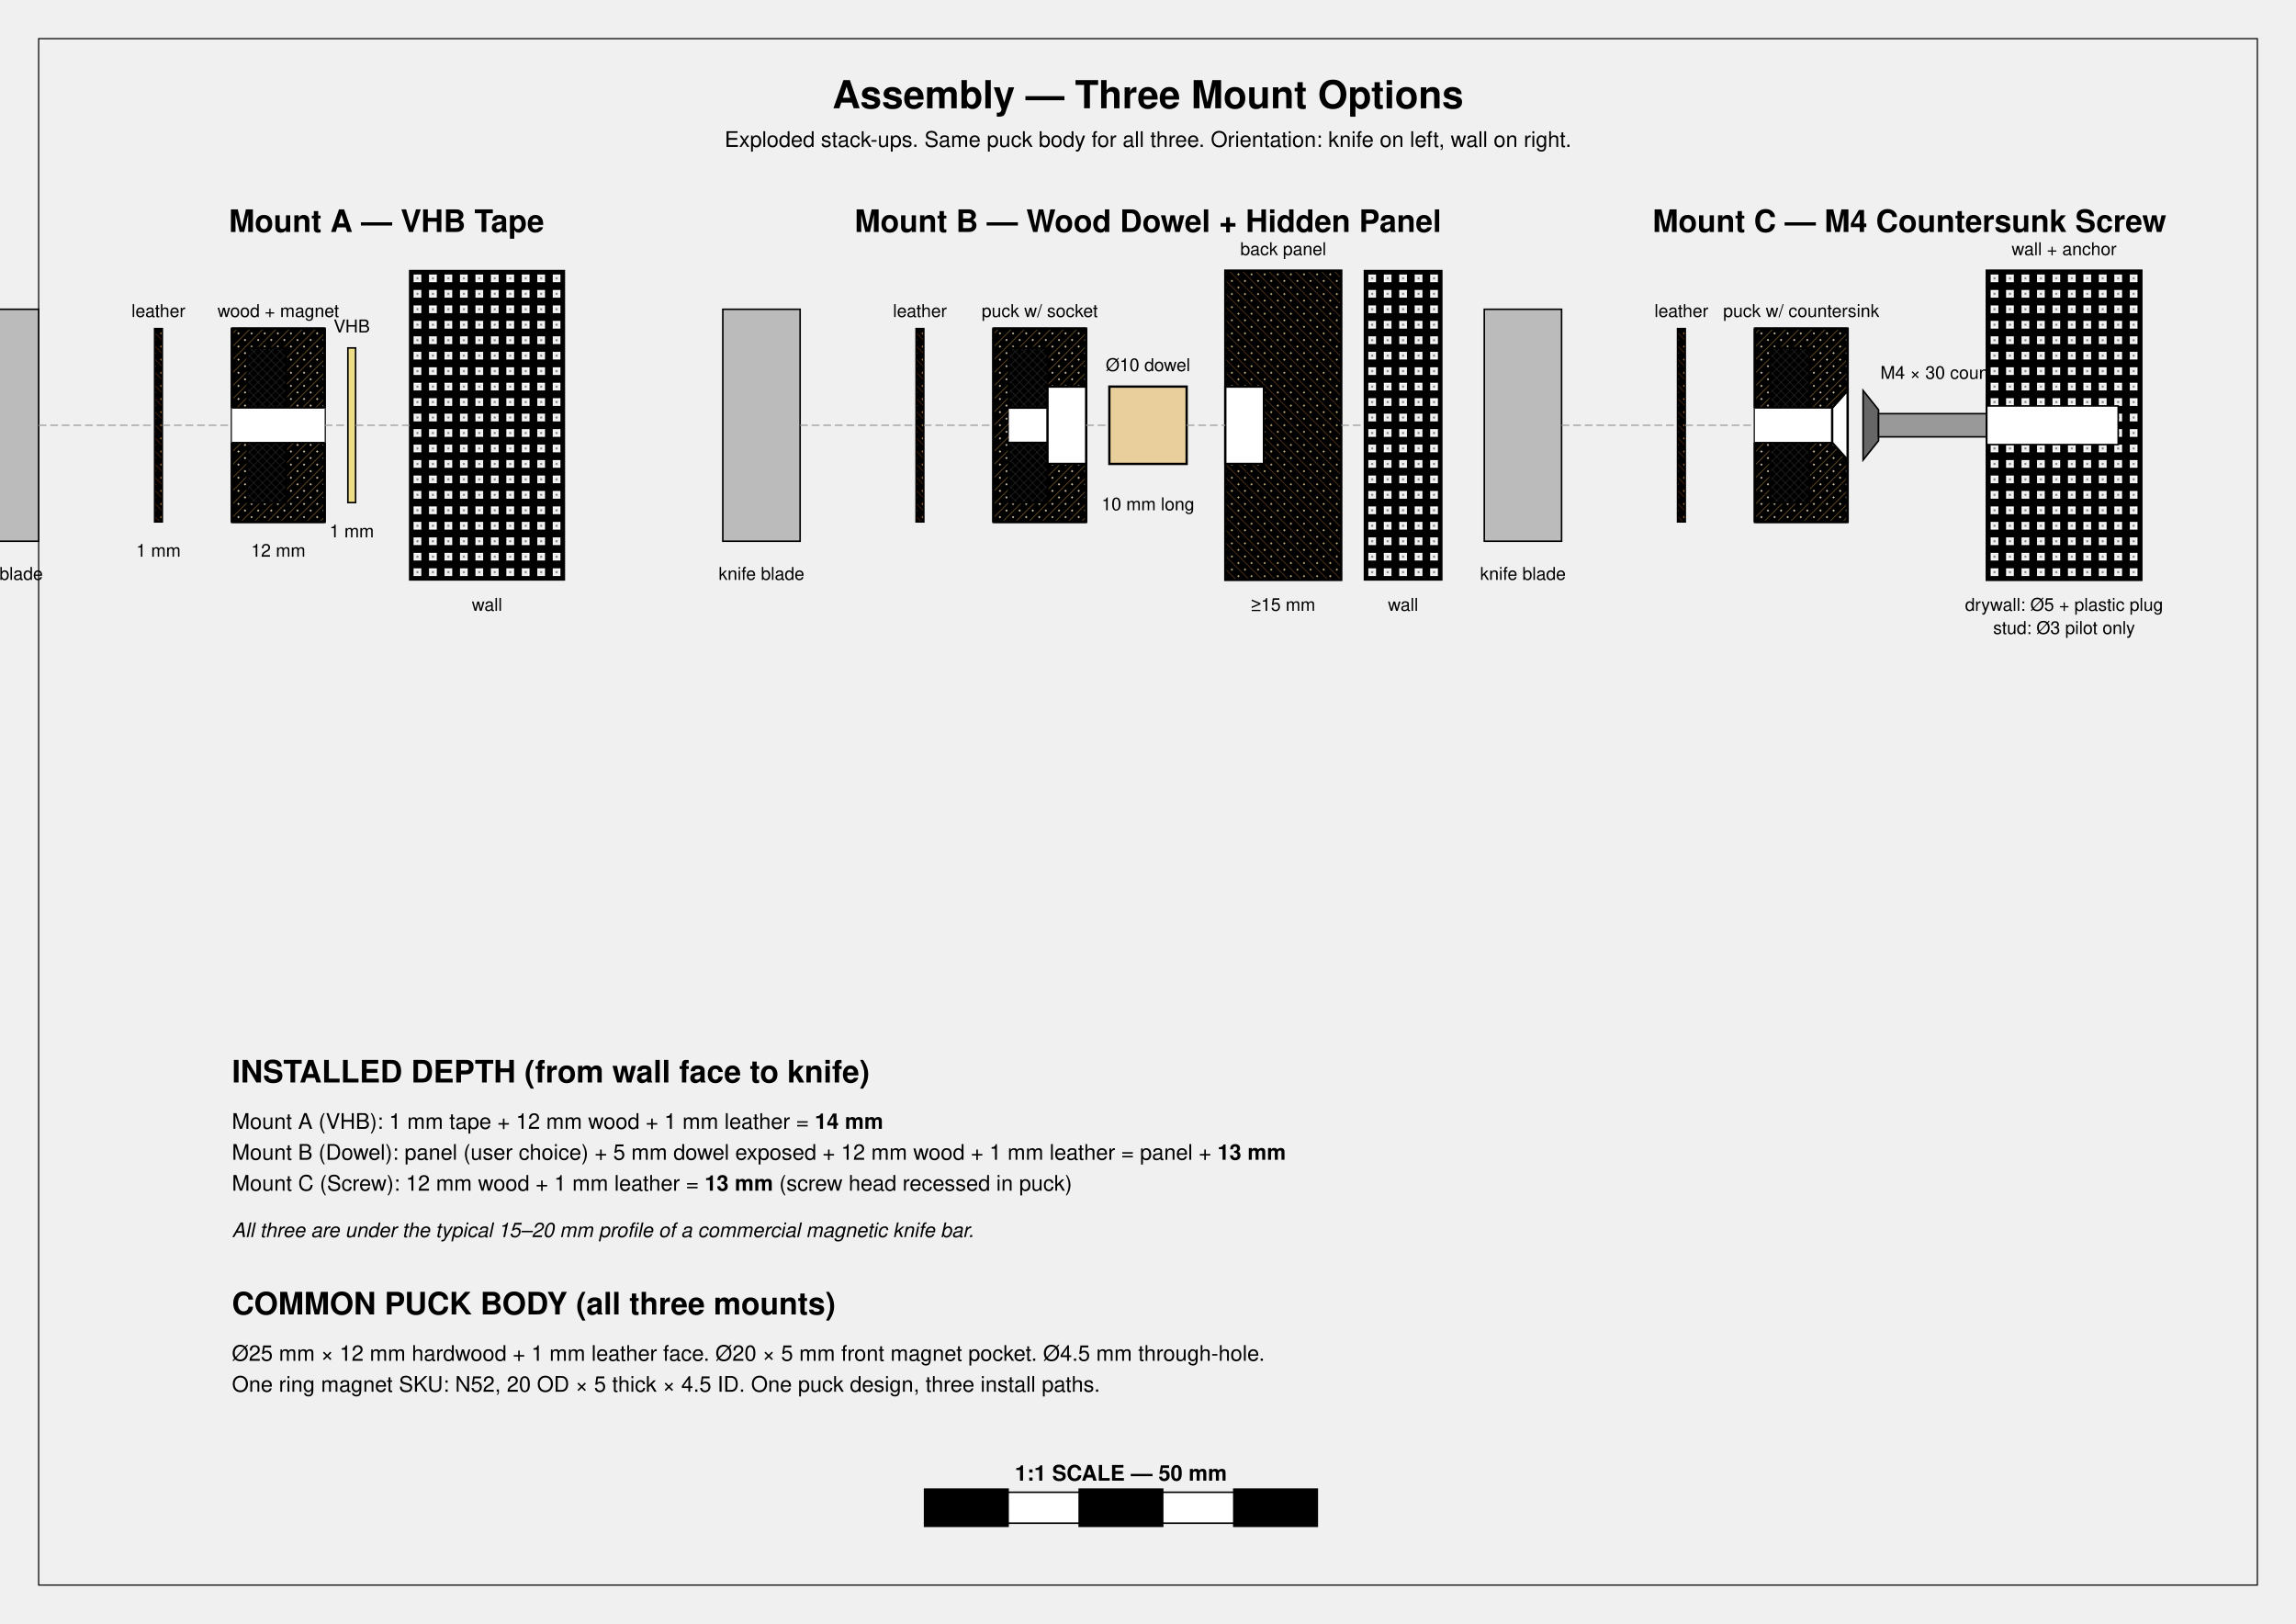
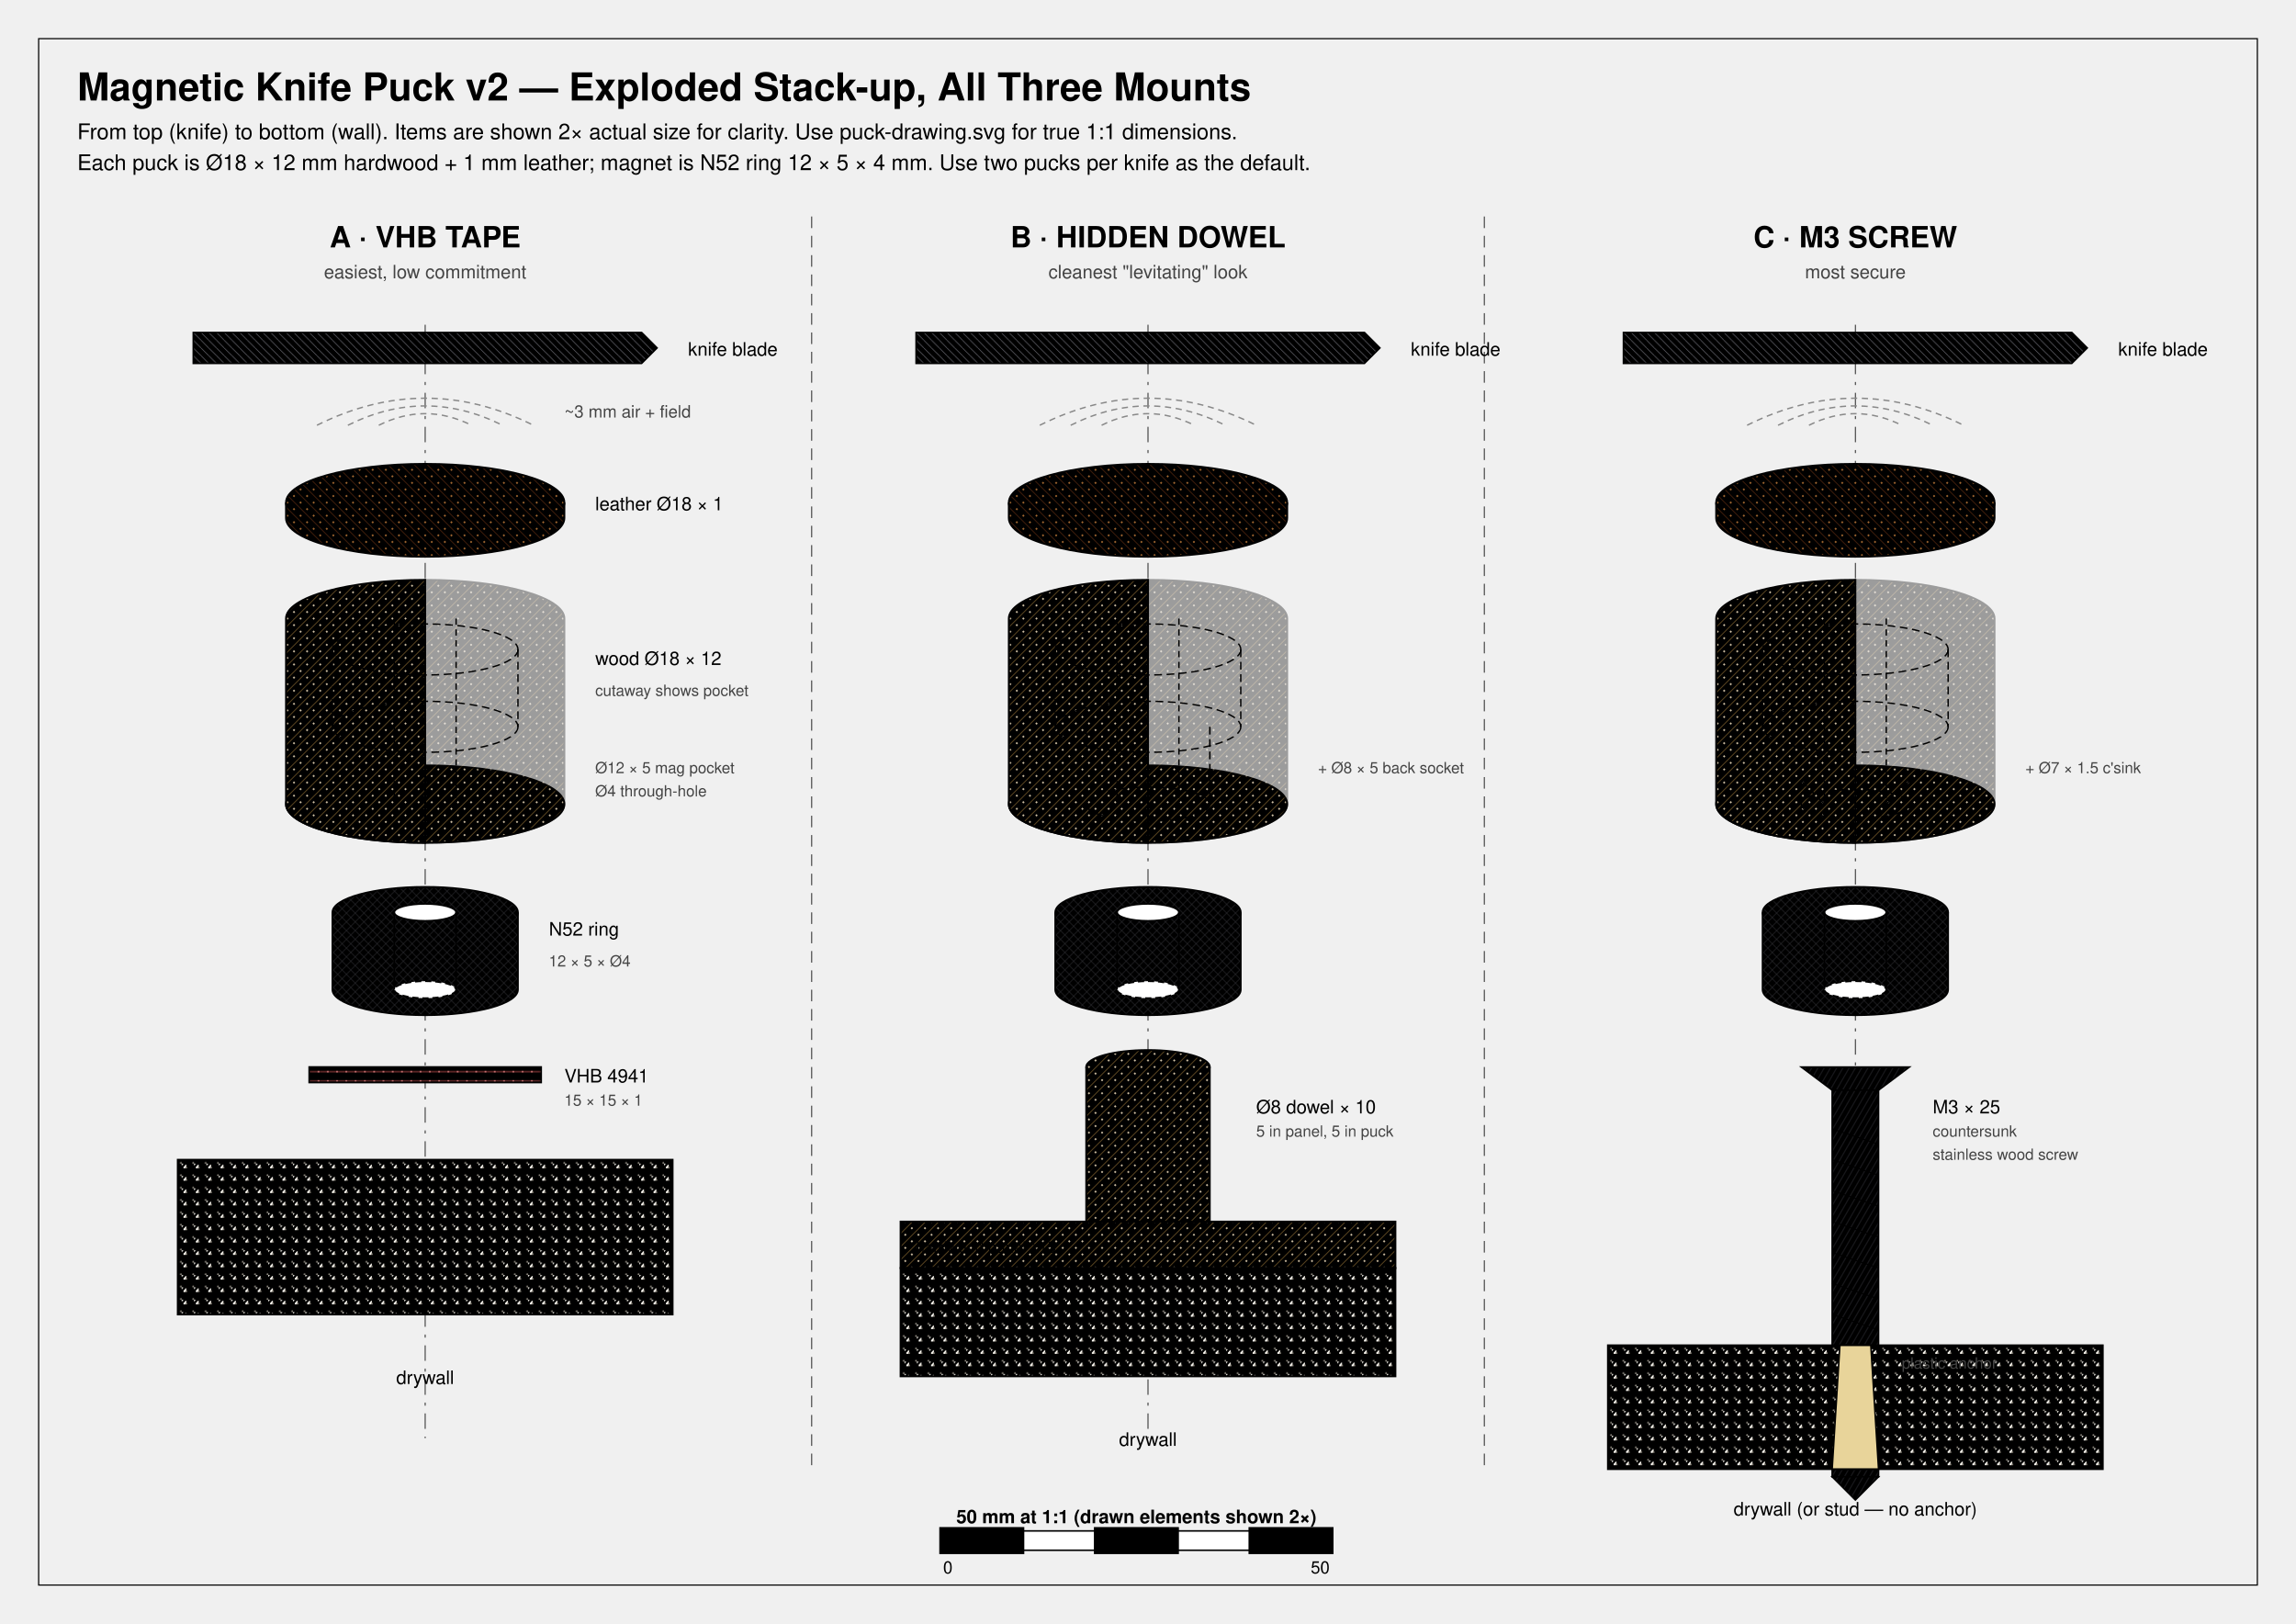
<svg xmlns="http://www.w3.org/2000/svg" width="297mm" height="210mm" viewBox="0 0 297 210" font-family="Helvetica, Arial, sans-serif" font-size="3" fill="black" stroke="black">
  <defs>
-     <pattern id="woodAS" patternUnits="userSpaceOnUse" width="1.2" height="1.2" patternTransform="rotate(45)">
+     <pattern id="woodHatch" patternUnits="userSpaceOnUse" width="1.2" height="1.2" patternTransform="rotate(45)">
      <rect width="1.2" height="1.2" fill="#F3E1C0" />
      <line x1="0" y1="0" x2="0" y2="1.2" stroke="#A07A3A" stroke-width="0.12" />
    </pattern>
-     <pattern id="panelAS" patternUnits="userSpaceOnUse" width="1.2" height="1.2" patternTransform="rotate(-45)">
-       <rect width="1.2" height="1.2" fill="#E0C88A" />
-       <line x1="0" y1="0" x2="0" y2="1.2" stroke="#805028" stroke-width="0.12" />
-     </pattern>
-     <pattern id="wallAS" patternUnits="userSpaceOnUse" width="2" height="2">
-       <rect width="2" height="2" fill="#EEEEEE" />
-       <circle cx="1" cy="1" r="0.15" fill="#888" stroke="none" />
-     </pattern>
-     <pattern id="leatherAS" patternUnits="userSpaceOnUse" width="1.2" height="1.2" patternTransform="rotate(-45)">
-       <rect width="1.2" height="1.2" fill="#C07A3A" />
-       <line x1="0" y1="0" x2="0" y2="1.2" stroke="#5A2A10" stroke-width="0.15" />
-     </pattern>
-     <pattern id="magnetAS" patternUnits="userSpaceOnUse" width="0.8" height="0.8" patternTransform="rotate(45)">
+     <pattern id="magnetHatch" patternUnits="userSpaceOnUse" width="0.8" height="0.8" patternTransform="rotate(45)">
      <rect width="0.8" height="0.8" fill="#B0B0B8" />
      <line x1="0" y1="0" x2="0" y2="0.8" stroke="#303036" stroke-width="0.12" />
      <line x1="0" y1="0" x2="0.8" y2="0" stroke="#303036" stroke-width="0.12" />
    </pattern>
+     <pattern id="leatherHatch" patternUnits="userSpaceOnUse" width="1.2" height="1.2" patternTransform="rotate(-45)">
+       <rect width="1.2" height="1.2" fill="#C07A3A" />
+       <line x1="0" y1="0" x2="0" y2="1.2" stroke="#5A2A10" stroke-width="0.15" />
+     </pattern>
+     <pattern id="metalHatch" patternUnits="userSpaceOnUse" width="0.7" height="0.7" patternTransform="rotate(30)">
+       <rect width="0.7" height="0.7" fill="#D0D0D6" />
+       <line x1="0" y1="0" x2="0" y2="0.7" stroke="#404048" stroke-width="0.1" />
+     </pattern>
+     <pattern id="drywallHatch" patternUnits="userSpaceOnUse" width="1.6" height="1.6">
+       <rect width="1.6" height="1.6" fill="#F4F1EA" />
+       <circle cx="0.4" cy="0.4" r="0.12" fill="#8A857B" />
+       <circle cx="1.1" cy="1.0" r="0.12" fill="#8A857B" />
+     </pattern>
+     <pattern id="tapeHatch" patternUnits="userSpaceOnUse" width="1.2" height="1.2" patternTransform="rotate(0)">
+       <rect width="1.2" height="1.2" fill="#F4A8A8" />
+       <line x1="0" y1="0.6" x2="1.2" y2="0.6" stroke="#A24040" stroke-width="0.12" />
+     </pattern>
+     <pattern id="bladeHatch" patternUnits="userSpaceOnUse" width="1.0" height="1.0">
+       <rect width="1.0" height="1.0" fill="#E8E8EC" />
+       <line x1="0" y1="0" x2="1.0" y2="1.0" stroke="#6A6A72" stroke-width="0.08" />
+     </pattern>
+     <marker id="arrow" markerWidth="6" markerHeight="6" refX="5" refY="3" orient="auto" markerUnits="strokeWidth">
+       <path d="M0,0 L5,3 L0,6 L1.5,3 z" fill="black" />
+     </marker>
  </defs>
  <rect x="5" y="5" width="287" height="200" fill="none" stroke="black" stroke-width="0.15" />
-   <g stroke="none">
-     <text x="148.5" y="14" text-anchor="middle" font-size="5" font-weight="bold">Assembly — Three Mount Options</text>
-     <text x="148.5" y="19" text-anchor="middle" font-size="2.8">Exploded stack-ups. Same puck body for all three. Orientation: knife on left, wall on right.</text>
-   </g>
-   <g transform="translate(50, 55)">
-     <text x="0" y="-25" text-anchor="middle" font-size="4" font-weight="bold" stroke="none">Mount A — VHB Tape</text>
-     <g transform="translate(-55, 0)">
-       <rect x="0" y="-15" width="10" height="30" fill="#BBBBBB" stroke="black" stroke-width="0.2" />
-       <text x="5" y="20" text-anchor="middle" font-size="2.3" stroke="none">knife blade</text>
-     </g>
-     <g transform="translate(-30, 0)">
-       <rect x="0" y="-12.5" width="1" height="25" fill="url(#leatherAS)" stroke="black" stroke-width="0.2" />
-       <text x="0.5" y="-14" text-anchor="middle" font-size="2.3" stroke="none">leather</text>
-       <text x="0.5" y="17" text-anchor="middle" font-size="2.3" stroke="none">1 mm</text>
-     </g>
-     <g transform="translate(-20, 0)">
-       <rect x="0" y="-12.5" width="12" height="25" fill="url(#woodAS)" stroke="black" stroke-width="0.3" />
-       <rect x="2" y="-10" width="5" height="20" fill="white" stroke="none" />
-       <rect x="2" y="-10" width="5" height="7.75" fill="url(#magnetAS)" stroke="black" stroke-width="0.25" />
-       <rect x="2" y="2.25" width="5" height="7.75" fill="url(#magnetAS)" stroke="black" stroke-width="0.25" />
-       <rect x="0" y="-2.25" width="12" height="4.5" fill="white" stroke="none" />
-       <line x1="0" y1="-2.25" x2="12" y2="-2.25" stroke="black" stroke-width="0.2" />
-       <line x1="0" y1="2.25" x2="12" y2="2.25" stroke="black" stroke-width="0.2" />
-       <line x1="0" y1="-12.5" x2="12" y2="-12.5" stroke="black" stroke-width="0.3" />
-       <line x1="0" y1="12.5" x2="12" y2="12.5" stroke="black" stroke-width="0.3" />
-       <line x1="0" y1="-12.5" x2="0" y2="-2.25" stroke="black" stroke-width="0.3" />
-       <line x1="0" y1="2.25" x2="0" y2="12.5" stroke="black" stroke-width="0.3" />
-       <line x1="12" y1="-12.5" x2="12" y2="-2.25" stroke="black" stroke-width="0.3" />
-       <line x1="12" y1="2.25" x2="12" y2="12.5" stroke="black" stroke-width="0.3" />
-       <text x="6" y="-14" text-anchor="middle" font-size="2.3" stroke="none">wood + magnet</text>
-       <text x="6" y="17" text-anchor="middle" font-size="2.3" stroke="none">12 mm</text>
-     </g>
-     <g transform="translate(-5, 0)">
-       <rect x="0" y="-10" width="1" height="20" fill="#EEDD88" stroke="black" stroke-width="0.2" />
-       <text x="0.5" y="-12" text-anchor="middle" font-size="2.3" stroke="none">VHB</text>
-       <text x="0.5" y="14.5" text-anchor="middle" font-size="2.3" stroke="none">1 mm</text>
-     </g>
-     <g transform="translate(3, 0)">
-       <rect x="0" y="-20" width="20" height="40" fill="url(#wallAS)" stroke="black" stroke-width="0.2" />
-       <text x="10" y="24" text-anchor="middle" font-size="2.3" stroke="none">wall</text>
-     </g>
-     <g stroke="#999" stroke-width="0.15" stroke-dasharray="1,0.5">
-       <line x1="-45" y1="0" x2="-30" y2="0" />
-       <line x1="-29" y1="0" x2="-20" y2="0" />
-       <line x1="-8" y1="0" x2="-5" y2="0" />
-       <line x1="-4" y1="0" x2="3" y2="0" />
-     </g>
-   </g>
-   <g transform="translate(148.5, 55)">
-     <text x="0" y="-25" text-anchor="middle" font-size="4" font-weight="bold" stroke="none">Mount B — Wood Dowel + Hidden Panel</text>
-     <g transform="translate(-55, 0)">
-       <rect x="0" y="-15" width="10" height="30" fill="#BBBBBB" stroke="black" stroke-width="0.2" />
-       <text x="5" y="20" text-anchor="middle" font-size="2.3" stroke="none">knife blade</text>
-     </g>
-     <g transform="translate(-30, 0)">
-       <rect x="0" y="-12.5" width="1" height="25" fill="url(#leatherAS)" stroke="black" stroke-width="0.2" />
-       <text x="0.5" y="-14" text-anchor="middle" font-size="2.3" stroke="none">leather</text>
-     </g>
-     <g transform="translate(-20, 0)">
-       <rect x="0" y="-12.5" width="12" height="25" fill="url(#woodAS)" stroke="black" stroke-width="0.3" />
-       <rect x="2" y="-10" width="5" height="20" fill="white" stroke="none" />
-       <rect x="2" y="-10" width="5" height="7.75" fill="url(#magnetAS)" stroke="black" stroke-width="0.25" />
-       <rect x="2" y="2.25" width="5" height="7.75" fill="url(#magnetAS)" stroke="black" stroke-width="0.25" />
-       <rect x="7" y="-5" width="5" height="10" fill="white" stroke="black" stroke-width="0.3" />
-       <line x1="0" y1="-12.5" x2="12" y2="-12.5" stroke="black" stroke-width="0.3" />
-       <line x1="0" y1="12.5" x2="12" y2="12.5" stroke="black" stroke-width="0.3" />
-       <line x1="0" y1="-12.5" x2="0" y2="12.5" stroke="black" stroke-width="0.3" />
-       <line x1="12" y1="-12.5" x2="12" y2="-5" stroke="black" stroke-width="0.3" />
-       <line x1="12" y1="5" x2="12" y2="12.5" stroke="black" stroke-width="0.3" />
-       <text x="6" y="-14" text-anchor="middle" font-size="2.3" stroke="none">puck w/ socket</text>
-     </g>
-     <g transform="translate(-5, 0)">
-       <rect x="0" y="-5" width="10" height="10" fill="#E9CF9C" stroke="black" stroke-width="0.3" />
-       <text x="5" y="-7" text-anchor="middle" font-size="2.3" stroke="none">Ø10 dowel</text>
-       <text x="5" y="11" text-anchor="middle" font-size="2.3" stroke="none">10 mm long</text>
-     </g>
-     <g transform="translate(10, 0)">
-       <rect x="0" y="-20" width="15" height="40" fill="url(#panelAS)" stroke="black" stroke-width="0.3" />
-       <rect x="0" y="-5" width="5" height="10" fill="white" stroke="black" stroke-width="0.3" />
-       <text x="7.5" y="-22" text-anchor="middle" font-size="2.3" stroke="none">back panel</text>
-       <text x="7.5" y="24" text-anchor="middle" font-size="2.3" stroke="none">≥15 mm</text>
-     </g>
-     <g transform="translate(28, 0)">
-       <rect x="0" y="-20" width="10" height="40" fill="url(#wallAS)" stroke="black" stroke-width="0.2" />
-       <text x="5" y="24" text-anchor="middle" font-size="2.3" stroke="none">wall</text>
-     </g>
-     <g stroke="#999" stroke-width="0.15" stroke-dasharray="1,0.5">
-       <line x1="-45" y1="0" x2="-30" y2="0" />
-       <line x1="-29" y1="0" x2="-20" y2="0" />
-       <line x1="-8" y1="0" x2="-5" y2="0" />
-       <line x1="5" y1="0" x2="10" y2="0" />
-       <line x1="25" y1="0" x2="28" y2="0" />
-     </g>
-   </g>
-   <g transform="translate(247, 55)">
-     <text x="0" y="-25" text-anchor="middle" font-size="4" font-weight="bold" stroke="none">Mount C — M4 Countersunk Screw</text>
-     <g transform="translate(-55, 0)">
-       <rect x="0" y="-15" width="10" height="30" fill="#BBBBBB" stroke="black" stroke-width="0.2" />
-       <text x="5" y="20" text-anchor="middle" font-size="2.3" stroke="none">knife blade</text>
-     </g>
-     <g transform="translate(-30, 0)">
-       <rect x="0" y="-12.5" width="1" height="25" fill="url(#leatherAS)" stroke="black" stroke-width="0.2" />
-       <text x="0.5" y="-14" text-anchor="middle" font-size="2.3" stroke="none">leather</text>
-     </g>
-     <g transform="translate(-20, 0)">
-       <rect x="0" y="-12.5" width="12" height="25" fill="url(#woodAS)" stroke="black" stroke-width="0.3" />
-       <rect x="2" y="-10" width="5" height="20" fill="white" stroke="none" />
-       <rect x="2" y="-10" width="5" height="7.75" fill="url(#magnetAS)" stroke="black" stroke-width="0.25" />
-       <rect x="2" y="2.25" width="5" height="7.75" fill="url(#magnetAS)" stroke="black" stroke-width="0.25" />
-       <rect x="0" y="-2.25" width="12" height="4.5" fill="white" stroke="none" />
-       <line x1="0" y1="-2.25" x2="10" y2="-2.25" stroke="black" stroke-width="0.2" />
-       <line x1="0" y1="2.25" x2="10" y2="2.25" stroke="black" stroke-width="0.2" />
-       <polygon points="10,-2.25 10,2.25 12,4.5 12,-4.5" fill="white" stroke="black" stroke-width="0.3" />
-       <line x1="0" y1="-12.5" x2="12" y2="-12.5" stroke="black" stroke-width="0.3" />
-       <line x1="0" y1="12.5" x2="12" y2="12.5" stroke="black" stroke-width="0.3" />
-       <line x1="0" y1="-12.5" x2="0" y2="-2.25" stroke="black" stroke-width="0.3" />
-       <line x1="0" y1="2.25" x2="0" y2="12.5" stroke="black" stroke-width="0.3" />
-       <line x1="12" y1="-12.5" x2="12" y2="-4.5" stroke="black" stroke-width="0.3" />
-       <line x1="12" y1="4.5" x2="12" y2="12.5" stroke="black" stroke-width="0.3" />
-       <text x="6" y="-14" text-anchor="middle" font-size="2.3" stroke="none">puck w/ countersink</text>
-     </g>
-     <g transform="translate(-6, 0)">
-       <polygon points="0,-4.5 2,-2 2,2 0,4.5" fill="#666" stroke="black" stroke-width="0.2" />
-       <rect x="2" y="-1.5" width="22" height="3" fill="#999" stroke="black" stroke-width="0.2" />
-       <polygon points="24,-1.5 24,1.5 26,0" fill="#999" stroke="black" stroke-width="0.2" />
-       <text x="13" y="-6" text-anchor="middle" font-size="2.3" stroke="none">M4 × 30 countersunk</text>
-     </g>
-     <g transform="translate(10, 0)">
-       <rect x="0" y="-20" width="20" height="40" fill="url(#wallAS)" stroke="black" stroke-width="0.3" />
-       <rect x="0" y="-2.5" width="17" height="5" fill="white" stroke="black" stroke-width="0.2" />
-       <text x="10" y="-22" text-anchor="middle" font-size="2.3" stroke="none">wall + anchor</text>
-       <text x="10" y="24" text-anchor="middle" font-size="2.3" stroke="none">drywall: Ø5 + plastic plug</text>
-       <text x="10" y="27" text-anchor="middle" font-size="2.3" stroke="none">stud: Ø3 pilot only</text>
-     </g>
-     <g stroke="#999" stroke-width="0.15" stroke-dasharray="1,0.5">
-       <line x1="-45" y1="0" x2="-30" y2="0" />
-       <line x1="-29" y1="0" x2="-20" y2="0" />
-     </g>
-   </g>
-   <g transform="translate(30, 140)" stroke="none">
-     <text x="0" y="0" font-size="4" font-weight="bold">INSTALLED DEPTH (from wall face to knife)</text>
-     <text x="0" y="6" font-size="2.8">Mount A (VHB):   1 mm tape + 12 mm wood + 1 mm leather = <tspan font-weight="bold">14 mm</tspan>
-     </text>
-     <text x="0" y="10" font-size="2.8">Mount B (Dowel): panel (user choice) + 5 mm dowel exposed + 12 mm wood + 1 mm leather = panel + <tspan font-weight="bold">13 mm</tspan>
-     </text>
-     <text x="0" y="14" font-size="2.8">Mount C (Screw): 12 mm wood + 1 mm leather = <tspan font-weight="bold">13 mm</tspan> (screw head recessed in puck)</text>
-     <text x="0" y="20" font-size="2.6" font-style="italic">All three are under the typical 15–20 mm profile of a commercial magnetic knife bar.</text>
-   </g>
-   <g transform="translate(30, 170)" stroke="none">
-     <text x="0" y="0" font-size="4" font-weight="bold">COMMON PUCK BODY (all three mounts)</text>
-     <text x="0" y="6" font-size="2.8">Ø25 mm × 12 mm hardwood + 1 mm leather face. Ø20 × 5 mm front magnet pocket. Ø4.5 mm through-hole.</text>
-     <text x="0" y="10" font-size="2.8">One ring magnet SKU: N52, 20 OD × 5 thick × 4.5 ID. One puck design, three install paths.</text>
-   </g>
-   <g transform="translate(120, 195)">
-     <rect x="0" y="-2" width="50" height="4" fill="white" stroke="black" stroke-width="0.2" />
-     <rect x="0" y="-2" width="10" height="4" fill="black" />
-     <rect x="20" y="-2" width="10" height="4" fill="black" />
-     <rect x="40" y="-2" width="10" height="4" fill="black" />
-     <text x="25" y="-3.5" text-anchor="middle" font-size="2.8" stroke="none" font-weight="bold">1:1 SCALE — 50 mm</text>
+   <g font-family="Helvetica, Arial, sans-serif" stroke="none">
+     <text x="10" y="13" font-size="5" font-weight="bold">Magnetic Knife Puck v2 — Exploded Stack-up, All Three Mounts</text>
+     <text x="10" y="18" font-size="2.8">From top (knife) to bottom (wall). Items are shown 2× actual size for clarity. Use puck-drawing.svg for true 1:1 dimensions.</text>
+     <text x="10" y="22" font-size="2.8">Each puck is Ø18 × 12 mm hardwood + 1 mm leather; magnet is N52 ring 12 × 5 × 4 mm. Use two pucks per knife as the default.</text>
+   </g>
+   <line x1="105" y1="28" x2="105" y2="190" stroke="black" stroke-width="0.1" stroke-dasharray="1.5,1" />
+   <line x1="192" y1="28" x2="192" y2="190" stroke="black" stroke-width="0.1" stroke-dasharray="1.5,1" />
+   <g font-weight="bold" font-size="3.8" stroke="none" text-anchor="middle">
+     <text x="55" y="32">A · VHB TAPE</text>
+     <text x="148.5" y="32">B · HIDDEN DOWEL</text>
+     <text x="240" y="32">C · M3 SCREW</text>
+   </g>
+   <g font-size="2.4" stroke="none" text-anchor="middle" fill="#444">
+     <text x="55" y="36">easiest, low commitment</text>
+     <text x="148.5" y="36">cleanest "levitating" look</text>
+     <text x="240" y="36">most secure</text>
+   </g>
+   <g transform="translate(55, 0)">
+     <line x1="0" y1="42" x2="0" y2="186" stroke="black" stroke-width="0.1" stroke-dasharray="2,1,0.4,1" />
+     <g transform="translate(0, 45)">
+       <path d="M -30 -2 L 28 -2 L 30 0 L 28 2 L -30 2 Z" fill="url(#bladeHatch)" stroke="black" stroke-width="0.2" />
+       <text x="34" y="1" font-size="2.4" stroke="none">knife blade</text>
+     </g>
+     <g transform="translate(0, 55)" stroke="#888" fill="none" stroke-width="0.18">
+       <path d="M -6 0 Q 0 -3 6 0" stroke-dasharray="0.8,0.6" />
+       <path d="M -10 0 Q 0 -5 10 0" stroke-dasharray="0.8,0.6" />
+       <path d="M -14 0 Q 0 -7 14 0" stroke-dasharray="0.8,0.6" />
+       <text x="18" y="-1" font-size="2.2" stroke="none" fill="#444">~3 mm air + field</text>
+     </g>
+     <g transform="translate(0, 65)">
+       <ellipse cx="0" cy="0" rx="18" ry="5" fill="url(#leatherHatch)" stroke="black" stroke-width="0.25" />
+       <path d="M -18 0 L -18 2 A 18 5 0 0 0 18 2 L 18 0" fill="url(#leatherHatch)" stroke="black" stroke-width="0.25" />
+       <text x="22" y="1" font-size="2.4" stroke="none">leather Ø18 × 1</text>
+     </g>
+     <g transform="translate(0, 80)">
+       <ellipse cx="0" cy="24" rx="18" ry="5" fill="url(#woodHatch)" stroke="black" stroke-width="0.25" />
+       <path d="M -18 0 L -18 24 A 18 5 0 0 0 0 29 L 0 -5 A 18 5 0 0 0 -18 0 Z" fill="url(#woodHatch)" stroke="black" stroke-width="0.25" />
+       <path d="M 18 0 L 18 24 A 18 5 0 0 1 0 29 L 0 -5 A 18 5 0 0 1 18 0 Z" fill="url(#woodHatch)" stroke="black" stroke-width="0.25" opacity="0.35" />
+       <ellipse cx="0" cy="4" rx="12" ry="3.3" fill="none" stroke="black" stroke-width="0.18" stroke-dasharray="1,0.6" />
+       <ellipse cx="0" cy="14" rx="12" ry="3.3" fill="none" stroke="black" stroke-width="0.18" stroke-dasharray="1,0.6" />
+       <line x1="-12" y1="4" x2="-12" y2="14" stroke="black" stroke-width="0.18" stroke-dasharray="1,0.6" />
+       <line x1="12" y1="4" x2="12" y2="14" stroke="black" stroke-width="0.18" stroke-dasharray="1,0.6" />
+       <line x1="-4" y1="0" x2="-4" y2="24" stroke="black" stroke-width="0.18" stroke-dasharray="0.8,0.6" />
+       <line x1="4" y1="0" x2="4" y2="24" stroke="black" stroke-width="0.18" stroke-dasharray="0.8,0.6" />
+       <text x="22" y="6" font-size="2.4" stroke="none">wood Ø18 × 12</text>
+       <text x="22" y="10" font-size="2.0" stroke="none" fill="#444">cutaway shows pocket</text>
+       <text x="22" y="20" font-size="2.0" stroke="none" fill="#444">Ø12 × 5 mag pocket</text>
+       <text x="22" y="23" font-size="2.0" stroke="none" fill="#444">Ø4 through-hole</text>
+     </g>
+     <g transform="translate(0, 118)">
+       <ellipse cx="0" cy="0" rx="12" ry="3.3" fill="url(#magnetHatch)" stroke="black" stroke-width="0.22" />
+       <path d="M -12 0 L -12 10 A 12 3.3 0 0 0 12 10 L 12 0" fill="url(#magnetHatch)" stroke="black" stroke-width="0.22" />
+       <ellipse cx="0" cy="0" rx="4" ry="1.1" fill="white" stroke="black" stroke-width="0.22" />
+       <ellipse cx="0" cy="10" rx="4" ry="1.1" fill="white" stroke="black" stroke-width="0.22" stroke-dasharray="0.8,0.5" />
+       <line x1="-4" y1="0" x2="-4" y2="10" stroke="black" stroke-width="0.2" />
+       <line x1="4" y1="0" x2="4" y2="10" stroke="black" stroke-width="0.2" />
+       <text x="16" y="3" font-size="2.4" stroke="none">N52 ring</text>
+       <text x="16" y="7" font-size="2.0" stroke="none" fill="#444">12 × 5 × Ø4</text>
+     </g>
+     <g transform="translate(0, 138)">
+       <rect x="-15" y="0" width="30" height="2" fill="url(#tapeHatch)" stroke="black" stroke-width="0.22" />
+       <text x="18" y="2" font-size="2.4" stroke="none">VHB 4941</text>
+       <text x="18" y="5" font-size="2.0" stroke="none" fill="#444">15 × 15 × 1</text>
+     </g>
+     <g transform="translate(0, 150)">
+       <rect x="-32" y="0" width="64" height="20" fill="url(#drywallHatch)" stroke="black" stroke-width="0.25" />
+       <text x="0" y="29" text-anchor="middle" font-size="2.4" stroke="none">drywall</text>
+     </g>
+   </g>
+   <g transform="translate(148.5, 0)">
+     <line x1="0" y1="42" x2="0" y2="186" stroke="black" stroke-width="0.1" stroke-dasharray="2,1,0.4,1" />
+     <g transform="translate(0, 45)">
+       <path d="M -30 -2 L 28 -2 L 30 0 L 28 2 L -30 2 Z" fill="url(#bladeHatch)" stroke="black" stroke-width="0.2" />
+       <text x="34" y="1" font-size="2.4" stroke="none">knife blade</text>
+     </g>
+     <g transform="translate(0, 55)" stroke="#888" fill="none" stroke-width="0.18">
+       <path d="M -6 0 Q 0 -3 6 0" stroke-dasharray="0.8,0.6" />
+       <path d="M -10 0 Q 0 -5 10 0" stroke-dasharray="0.8,0.6" />
+       <path d="M -14 0 Q 0 -7 14 0" stroke-dasharray="0.8,0.6" />
+     </g>
+     <g transform="translate(0, 65)">
+       <ellipse cx="0" cy="0" rx="18" ry="5" fill="url(#leatherHatch)" stroke="black" stroke-width="0.25" />
+       <path d="M -18 0 L -18 2 A 18 5 0 0 0 18 2 L 18 0" fill="url(#leatherHatch)" stroke="black" stroke-width="0.25" />
+     </g>
+     <g transform="translate(0, 80)">
+       <ellipse cx="0" cy="24" rx="18" ry="5" fill="url(#woodHatch)" stroke="black" stroke-width="0.25" />
+       <path d="M -18 0 L -18 24 A 18 5 0 0 0 0 29 L 0 -5 A 18 5 0 0 0 -18 0 Z" fill="url(#woodHatch)" stroke="black" stroke-width="0.25" />
+       <path d="M 18 0 L 18 24 A 18 5 0 0 1 0 29 L 0 -5 A 18 5 0 0 1 18 0 Z" fill="url(#woodHatch)" stroke="black" stroke-width="0.25" opacity="0.35" />
+       <ellipse cx="0" cy="4" rx="12" ry="3.3" fill="none" stroke="black" stroke-width="0.18" stroke-dasharray="1,0.6" />
+       <ellipse cx="0" cy="14" rx="12" ry="3.3" fill="none" stroke="black" stroke-width="0.18" stroke-dasharray="1,0.6" />
+       <line x1="-12" y1="4" x2="-12" y2="14" stroke="black" stroke-width="0.18" stroke-dasharray="1,0.6" />
+       <line x1="12" y1="4" x2="12" y2="14" stroke="black" stroke-width="0.18" stroke-dasharray="1,0.6" />
+       <line x1="-4" y1="0" x2="-4" y2="24" stroke="black" stroke-width="0.18" stroke-dasharray="0.8,0.6" />
+       <line x1="4" y1="0" x2="4" y2="24" stroke="black" stroke-width="0.18" stroke-dasharray="0.8,0.6" />
+       <ellipse cx="0" cy="24" rx="8" ry="2.2" fill="none" stroke="black" stroke-width="0.2" stroke-dasharray="1,0.6" />
+       <line x1="-8" y1="14" x2="-8" y2="24" stroke="black" stroke-width="0.2" stroke-dasharray="1,0.6" />
+       <line x1="8" y1="14" x2="8" y2="24" stroke="black" stroke-width="0.2" stroke-dasharray="1,0.6" />
+       <text x="22" y="20" font-size="2.0" stroke="none" fill="#444">+ Ø8 × 5 back socket</text>
+     </g>
+     <g transform="translate(0, 118)">
+       <ellipse cx="0" cy="0" rx="12" ry="3.3" fill="url(#magnetHatch)" stroke="black" stroke-width="0.22" />
+       <path d="M -12 0 L -12 10 A 12 3.3 0 0 0 12 10 L 12 0" fill="url(#magnetHatch)" stroke="black" stroke-width="0.22" />
+       <ellipse cx="0" cy="0" rx="4" ry="1.1" fill="white" stroke="black" stroke-width="0.22" />
+       <ellipse cx="0" cy="10" rx="4" ry="1.1" fill="white" stroke="black" stroke-width="0.22" stroke-dasharray="0.8,0.5" />
+       <line x1="-4" y1="0" x2="-4" y2="10" stroke="black" stroke-width="0.2" />
+       <line x1="4" y1="0" x2="4" y2="10" stroke="black" stroke-width="0.2" />
+     </g>
+     <g transform="translate(0, 138)">
+       <ellipse cx="0" cy="0" rx="8" ry="2.2" fill="url(#woodHatch)" stroke="black" stroke-width="0.22" />
+       <path d="M -8 0 L -8 20 A 8 2.2 0 0 0 8 20 L 8 0" fill="url(#woodHatch)" stroke="black" stroke-width="0.22" />
+       <text x="14" y="6" font-size="2.4" stroke="none">Ø8 dowel × 10</text>
+       <text x="14" y="9" font-size="2.0" stroke="none" fill="#444">5 in panel, 5 in puck</text>
+     </g>
+     <g transform="translate(0, 158)">
+       <rect x="-32" y="0" width="64" height="6" fill="url(#woodHatch)" stroke="black" stroke-width="0.25" />
+       <rect x="-32" y="6" width="64" height="14" fill="url(#drywallHatch)" stroke="black" stroke-width="0.25" />
+       <text x="-30" y="4" font-size="2.0" stroke="none">hardwood panel ≥15</text>
+       <text x="0" y="29" text-anchor="middle" font-size="2.4" stroke="none">drywall</text>
+     </g>
+   </g>
+   <g transform="translate(240, 0)">
+     <line x1="0" y1="42" x2="0" y2="186" stroke="black" stroke-width="0.1" stroke-dasharray="2,1,0.4,1" />
+     <g transform="translate(0, 45)">
+       <path d="M -30 -2 L 28 -2 L 30 0 L 28 2 L -30 2 Z" fill="url(#bladeHatch)" stroke="black" stroke-width="0.2" />
+       <text x="34" y="1" font-size="2.4" stroke="none">knife blade</text>
+     </g>
+     <g transform="translate(0, 55)" stroke="#888" fill="none" stroke-width="0.18">
+       <path d="M -6 0 Q 0 -3 6 0" stroke-dasharray="0.8,0.6" />
+       <path d="M -10 0 Q 0 -5 10 0" stroke-dasharray="0.8,0.6" />
+       <path d="M -14 0 Q 0 -7 14 0" stroke-dasharray="0.8,0.6" />
+     </g>
+     <g transform="translate(0, 65)">
+       <ellipse cx="0" cy="0" rx="18" ry="5" fill="url(#leatherHatch)" stroke="black" stroke-width="0.25" />
+       <path d="M -18 0 L -18 2 A 18 5 0 0 0 18 2 L 18 0" fill="url(#leatherHatch)" stroke="black" stroke-width="0.25" />
+     </g>
+     <g transform="translate(0, 80)">
+       <ellipse cx="0" cy="24" rx="18" ry="5" fill="url(#woodHatch)" stroke="black" stroke-width="0.25" />
+       <path d="M -18 0 L -18 24 A 18 5 0 0 0 0 29 L 0 -5 A 18 5 0 0 0 -18 0 Z" fill="url(#woodHatch)" stroke="black" stroke-width="0.25" />
+       <path d="M 18 0 L 18 24 A 18 5 0 0 1 0 29 L 0 -5 A 18 5 0 0 1 18 0 Z" fill="url(#woodHatch)" stroke="black" stroke-width="0.25" opacity="0.35" />
+       <ellipse cx="0" cy="4" rx="12" ry="3.3" fill="none" stroke="black" stroke-width="0.18" stroke-dasharray="1,0.6" />
+       <ellipse cx="0" cy="14" rx="12" ry="3.3" fill="none" stroke="black" stroke-width="0.18" stroke-dasharray="1,0.6" />
+       <line x1="-12" y1="4" x2="-12" y2="14" stroke="black" stroke-width="0.18" stroke-dasharray="1,0.6" />
+       <line x1="12" y1="4" x2="12" y2="14" stroke="black" stroke-width="0.18" stroke-dasharray="1,0.6" />
+       <line x1="-4" y1="0" x2="-4" y2="24" stroke="black" stroke-width="0.18" stroke-dasharray="0.8,0.6" />
+       <line x1="4" y1="0" x2="4" y2="24" stroke="black" stroke-width="0.18" stroke-dasharray="0.8,0.6" />
+       <ellipse cx="0" cy="24" rx="7" ry="1.9" fill="none" stroke="black" stroke-width="0.2" stroke-dasharray="1,0.6" />
+       <line x1="-7" y1="21" x2="-4" y2="24" stroke="black" stroke-width="0.2" stroke-dasharray="1,0.6" />
+       <line x1="7" y1="21" x2="4" y2="24" stroke="black" stroke-width="0.2" stroke-dasharray="1,0.6" />
+       <text x="22" y="20" font-size="2.0" stroke="none" fill="#444">+ Ø7 × 1.5 c'sink</text>
+     </g>
+     <g transform="translate(0, 118)">
+       <ellipse cx="0" cy="0" rx="12" ry="3.3" fill="url(#magnetHatch)" stroke="black" stroke-width="0.22" />
+       <path d="M -12 0 L -12 10 A 12 3.3 0 0 0 12 10 L 12 0" fill="url(#magnetHatch)" stroke="black" stroke-width="0.22" />
+       <ellipse cx="0" cy="0" rx="4" ry="1.1" fill="white" stroke="black" stroke-width="0.22" />
+       <ellipse cx="0" cy="10" rx="4" ry="1.1" fill="white" stroke="black" stroke-width="0.22" stroke-dasharray="0.8,0.5" />
+       <line x1="-4" y1="0" x2="-4" y2="10" stroke="black" stroke-width="0.2" />
+       <line x1="4" y1="0" x2="4" y2="10" stroke="black" stroke-width="0.2" />
+     </g>
+     <g transform="translate(0, 75)">
+       
+       
+       
+     </g>
+     <g>
+       <g transform="translate(0, 138)">
+         <path d="M -7 0 L 7 0 L 3 3 L -3 3 Z" fill="url(#metalHatch)" stroke="black" stroke-width="0.2" />
+         <rect x="-3" y="3" width="6" height="50" fill="url(#metalHatch)" stroke="black" stroke-width="0.2" />
+         <g stroke="black" stroke-width="0.15" fill="none">
+           <line x1="-3" y1="8" x2="3" y2="10" />
+           <line x1="-3" y1="12" x2="3" y2="14" />
+           <line x1="-3" y1="16" x2="3" y2="18" />
+           <line x1="-3" y1="20" x2="3" y2="22" />
+           <line x1="-3" y1="24" x2="3" y2="26" />
+           <line x1="-3" y1="28" x2="3" y2="30" />
+           <line x1="-3" y1="32" x2="3" y2="34" />
+           <line x1="-3" y1="36" x2="3" y2="38" />
+           <line x1="-3" y1="40" x2="3" y2="42" />
+           <line x1="-3" y1="44" x2="3" y2="46" />
+           <line x1="-3" y1="48" x2="3" y2="50" />
+         </g>
+         <path d="M -3 53 L 0 56 L 3 53 Z" fill="url(#metalHatch)" stroke="black" stroke-width="0.2" />
+         <text x="10" y="6" font-size="2.4" stroke="none">M3 × 25</text>
+         <text x="10" y="9" font-size="2.0" stroke="none" fill="#444">countersunk</text>
+         <text x="10" y="12" font-size="2.0" stroke="none" fill="#444">stainless wood screw</text>
+       </g>
+     </g>
+     <g transform="translate(0, 174)">
+       <rect x="-32" y="0" width="64" height="16" fill="url(#drywallHatch)" stroke="black" stroke-width="0.25" />
+       <path d="M -2 0 L -3 16 L 3 16 L 2 0 Z" fill="#E8D49A" stroke="black" stroke-width="0.2" />
+       <text x="6" y="3" font-size="2.0" stroke="none" fill="#444">plastic anchor</text>
+       <text x="0" y="22" text-anchor="middle" font-size="2.4" stroke="none">drywall (or stud — no anchor)</text>
+     </g>
+   </g>
+   <g transform="translate(122, 200)">
+     <rect x="0" y="-2" width="50" height="2.5" fill="white" stroke="black" stroke-width="0.2" />
+     <rect x="0" y="-2" width="10" height="2.5" fill="black" />
+     <rect x="20" y="-2" width="10" height="2.5" fill="black" />
+     <rect x="40" y="-2" width="10" height="2.5" fill="black" />
+     <text x="25" y="-3" text-anchor="middle" font-size="2.4" stroke="none" font-weight="bold">50 mm at 1:1 (drawn elements shown 2×)</text>
+     <text x="0" y="3.5" font-size="2.2" stroke="none">0</text>
+     <text x="50" y="3.5" font-size="2.2" text-anchor="end" stroke="none">50</text>
  </g>
</svg>
